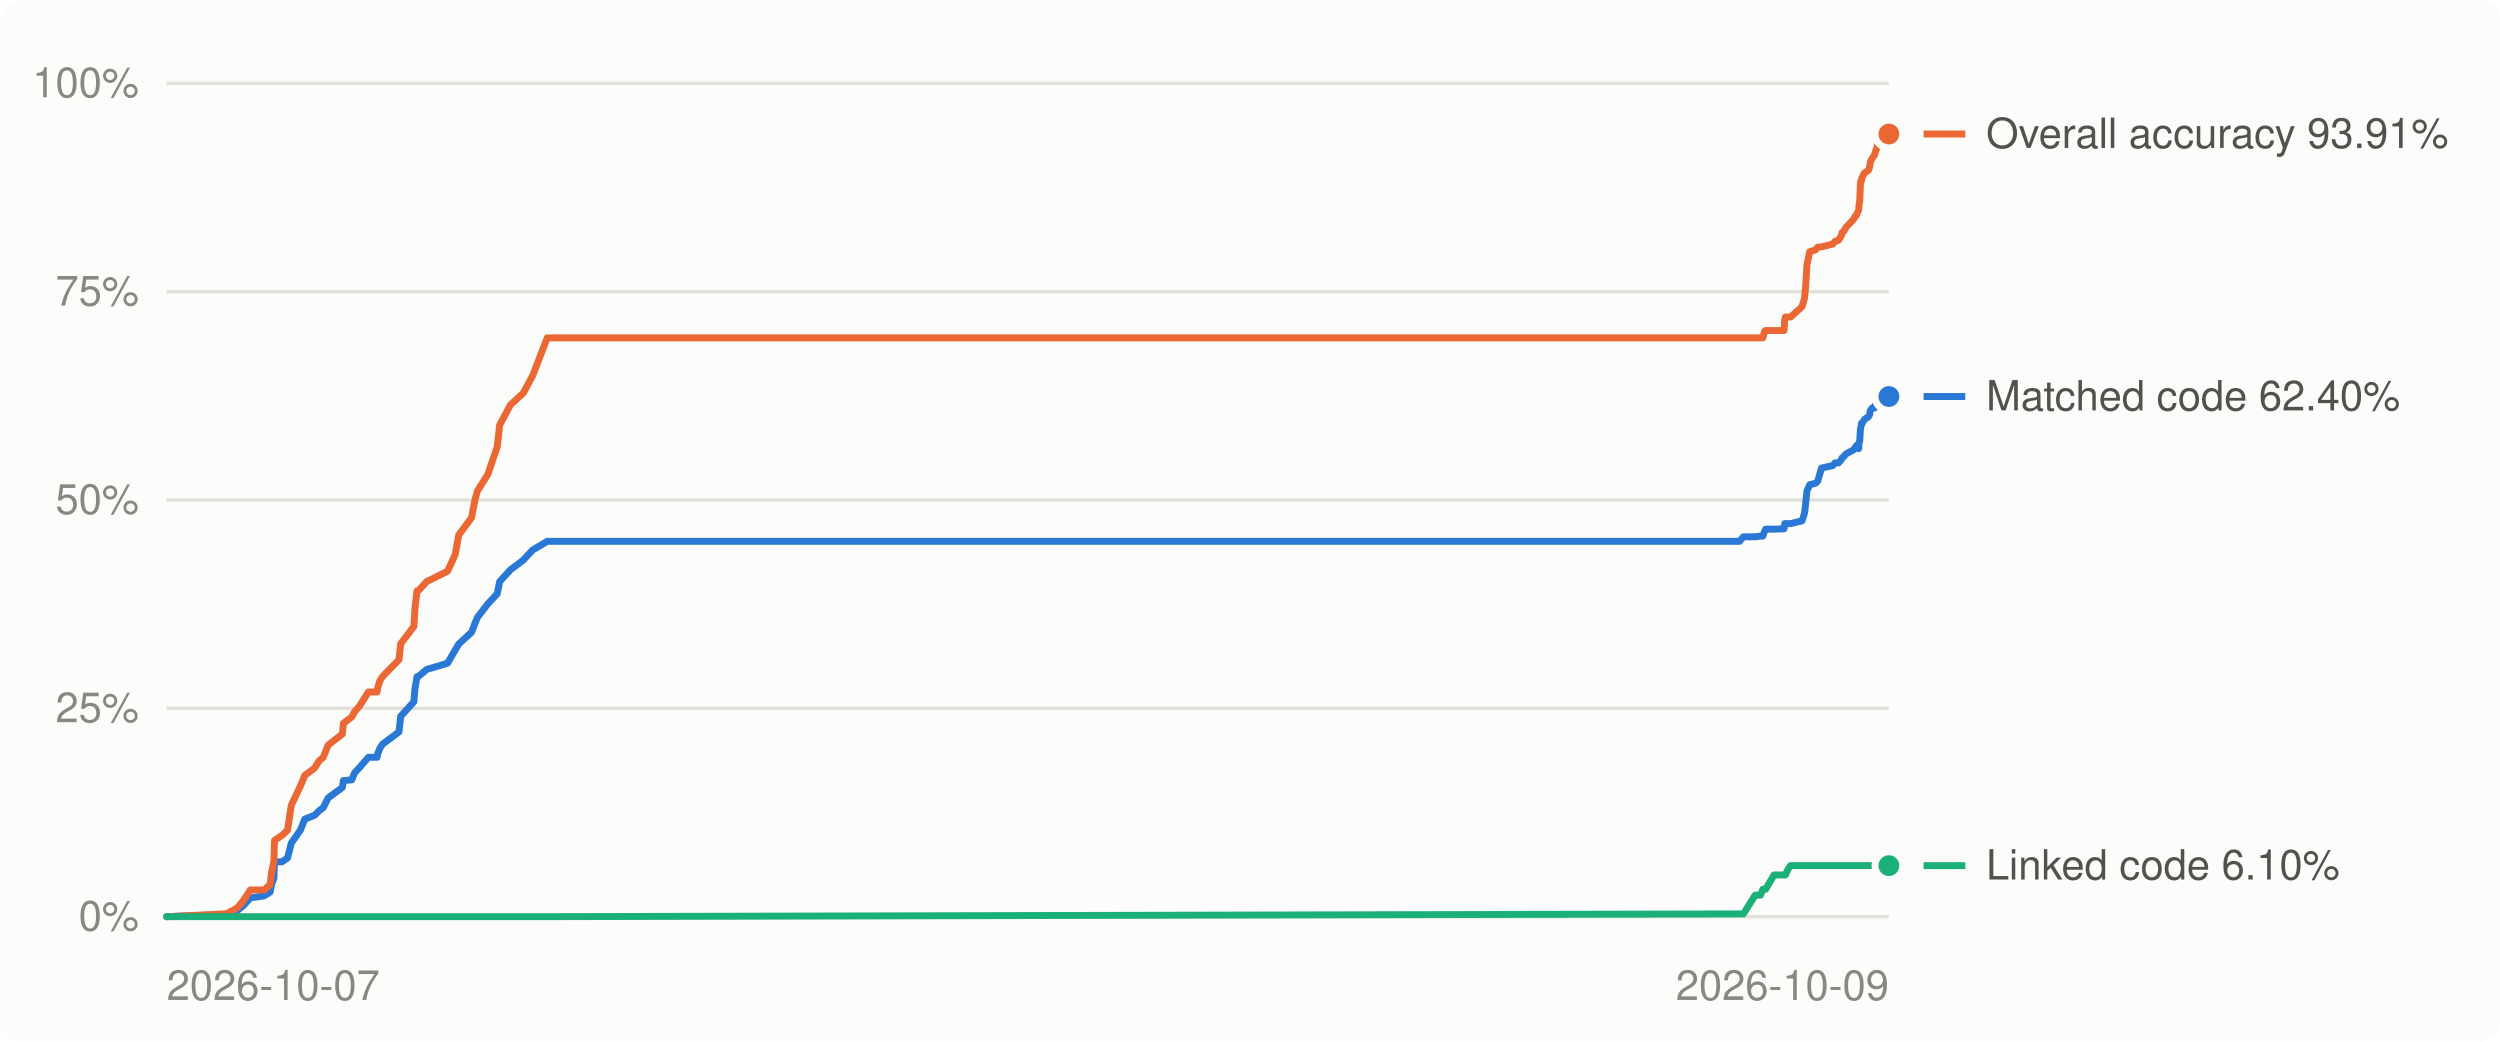
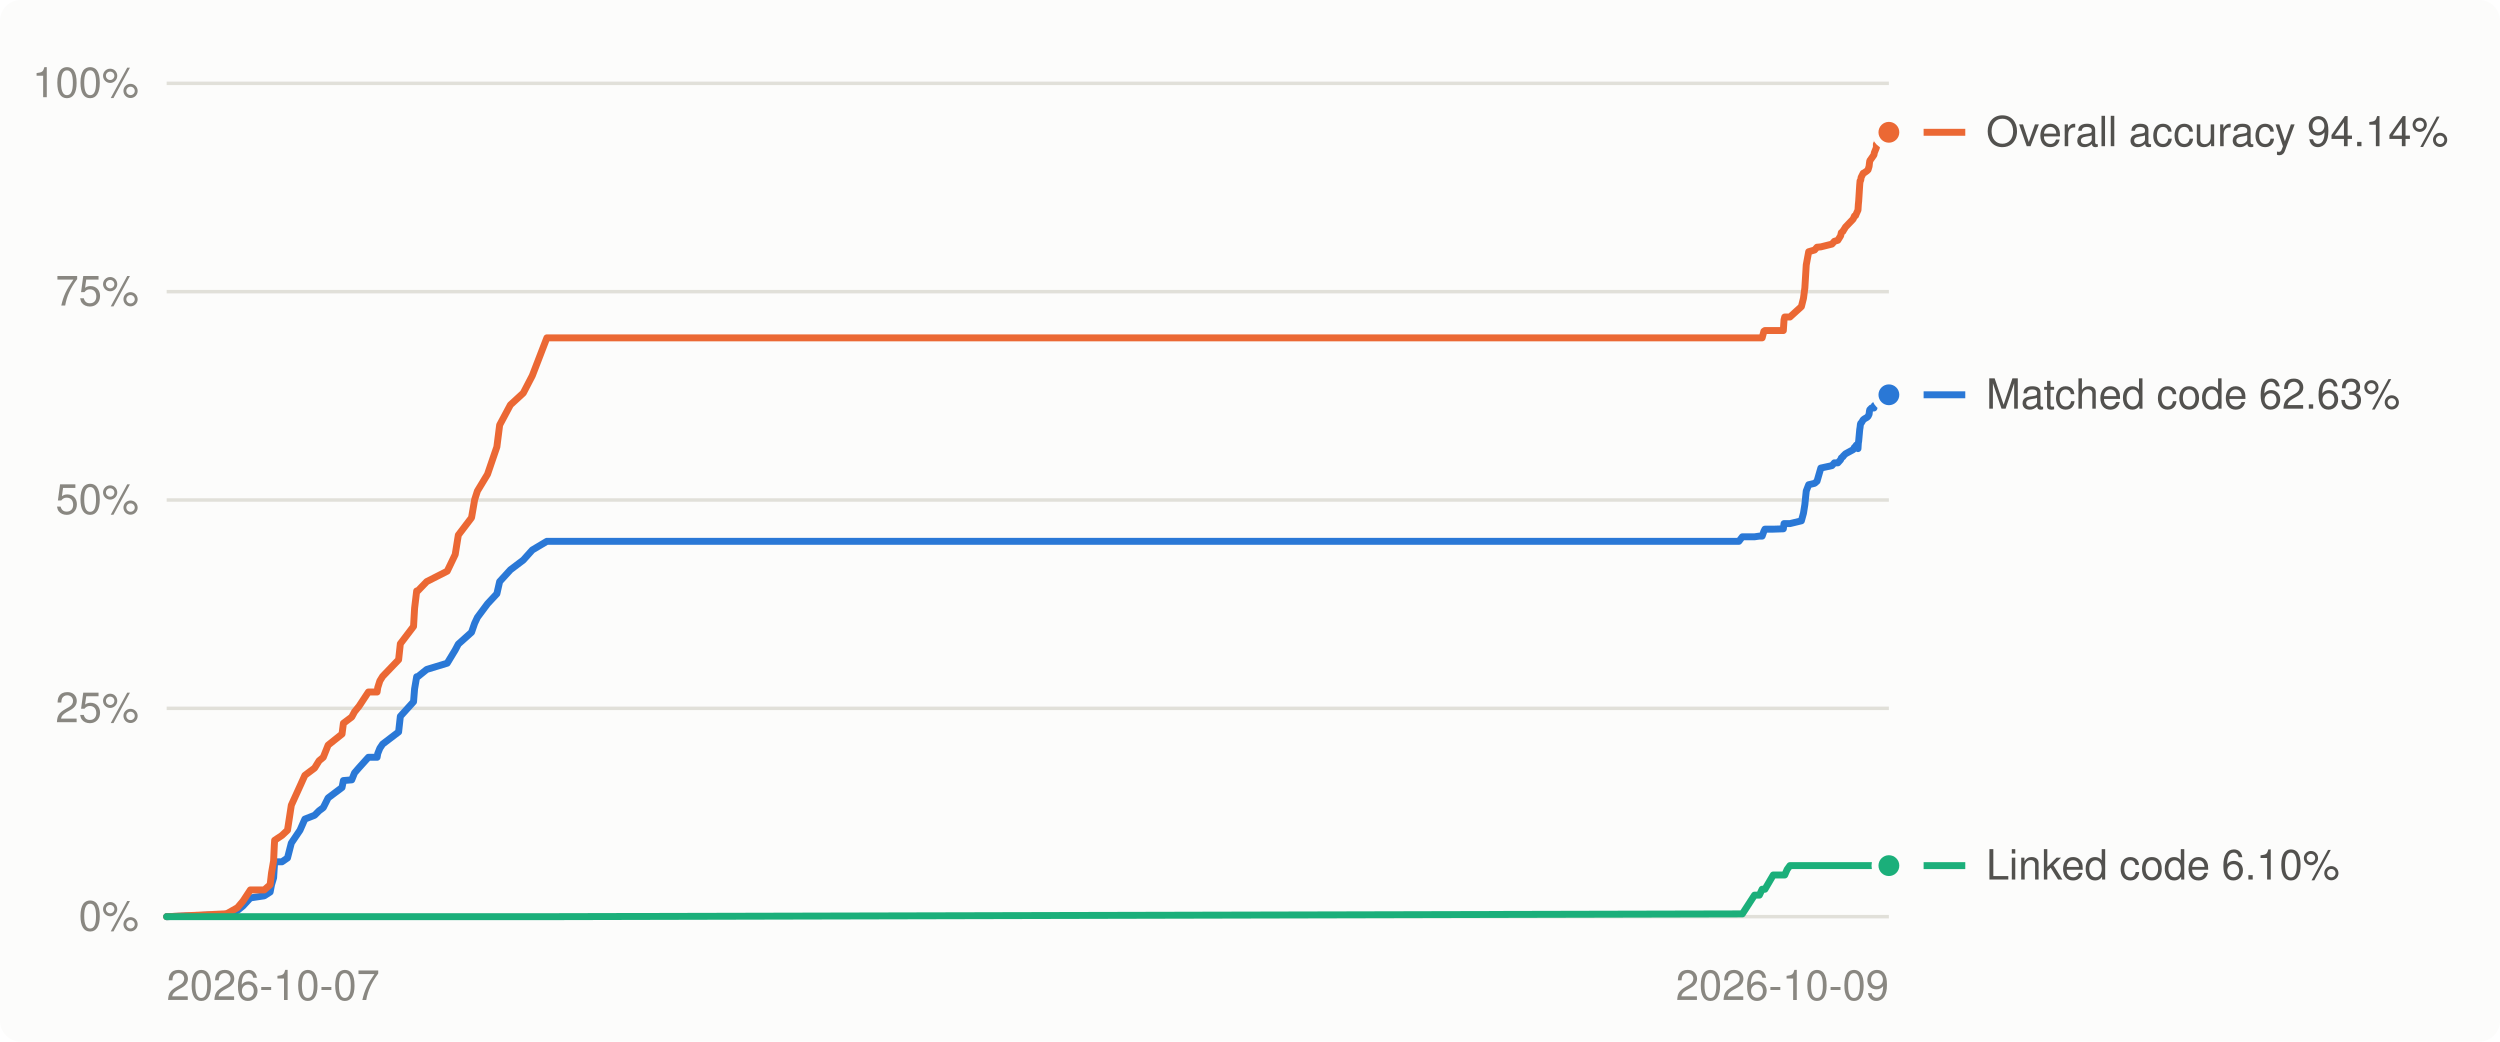
<svg xmlns="http://www.w3.org/2000/svg" viewBox="0 0 720 300" width="720" height="300" role="img" aria-label="Decompilation progress over time">
  <style>
.bg{fill:#fcfcfb}.grid{stroke:#e1e0d9}.muted{fill:#898781}.lbl{fill:#52514e}.ln0{stroke:#2a78d6}.dot0{fill:#2a78d6;stroke:#fcfcfb}.ln1{stroke:#eb6834}.dot1{fill:#eb6834;stroke:#fcfcfb}.ln2{stroke:#1baf7a}.dot2{fill:#1baf7a;stroke:#fcfcfb}
@media (prefers-color-scheme: dark){.bg{fill:#1a1a19}.grid{stroke:#2c2c2a}.muted{fill:#898781}.lbl{fill:#c3c2b7}.ln0{stroke:#3987e5}.dot0{fill:#3987e5;stroke:#1a1a19}.ln1{stroke:#d95926}.dot1{fill:#d95926;stroke:#1a1a19}.ln2{stroke:#199e70}.dot2{fill:#199e70;stroke:#1a1a19}}
text{font:12px -apple-system,BlinkMacSystemFont,'Segoe UI',Helvetica,Arial,sans-serif}
</style>
  <rect class="bg" width="720" height="300" rx="6" />
  <line x1="48" x2="544" y1="264.0" y2="264.0" class="grid" stroke-width="1" />
  <text x="40" y="268.0" class="muted" text-anchor="end">0%</text>
  <line x1="48" x2="544" y1="204.0" y2="204.0" class="grid" stroke-width="1" />
  <text x="40" y="208.0" class="muted" text-anchor="end">25%</text>
  <line x1="48" x2="544" y1="144.0" y2="144.0" class="grid" stroke-width="1" />
  <text x="40" y="148.0" class="muted" text-anchor="end">50%</text>
  <line x1="48" x2="544" y1="84.0" y2="84.0" class="grid" stroke-width="1" />
  <text x="40" y="88.0" class="muted" text-anchor="end">75%</text>
  <line x1="48" x2="544" y1="24.0" y2="24.0" class="grid" stroke-width="1" />
  <text x="40" y="28.0" class="muted" text-anchor="end">100%</text>
  <text class="muted" x="48.0" y="288" text-anchor="start">2026-10-07</text>
  <text class="muted" x="544.0" y="288" text-anchor="end">2026-10-09</text>
-   <polyline points="48.0,264.0 64.6,263.4 65.4,263.3 68.4,262.2 70.0,260.9 72.1,258.6 76.1,258.0 77.8,256.9 78.2,254.8 78.9,252.8 79.0,249.7 79.1,248.2 81.2,248.2 82.8,247.1 83.9,242.8 86.5,239.1 87.8,235.9 90.6,234.8 91.9,233.5 93.1,232.6 94.5,229.8 98.6,226.8 98.9,224.8 101.3,224.6 102.1,222.6 103.5,221.1 106.1,218.1 108.6,218.1 108.8,217.0 109.4,215.5 110.2,214.3 114.9,210.8 115.4,206.3 119.2,202.1 119.5,198.4 120.1,194.9 120.4,194.9 122.9,192.8 128.9,191.0 131.1,187.2 132.1,185.5 135.8,182.1 136.8,179.5 137.5,177.8 140.5,173.9 143.2,171.0 143.9,167.5 147.0,164.1 150.7,161.3 153.4,158.4 157.6,155.9 501.0,155.9 502.1,154.6 505.5,154.6 507.0,154.4 507.7,154.4 508.2,153.0 508.5,152.4 510.9,152.4 513.8,152.3 514.0,150.8 514.2,150.8 514.9,150.8 515.7,150.8 519.0,150.0 519.7,147.8 520.0,145.3 520.4,141.4 521.2,139.6 522.8,139.2 523.5,138.6 524.6,134.8 527.8,134.1 528.5,133.3 529.5,133.3 530.3,132.4 530.5,131.9 531.0,131.5 531.1,131.4 531.4,131.0 531.7,130.7 533.9,129.5 534.3,128.8 534.6,128.7 534.8,128.2 535.3,129.2 535.4,127.6 535.6,127.0 535.8,123.7 535.9,123.1 536.1,122.2 536.1,121.9 536.3,121.9 536.9,120.9 537.2,120.6 537.9,120.2 538.2,119.9 538.5,119.3 538.6,118.4 538.8,118.0 539.2,117.5 539.9,117.5 540.0,116.8 540.6,116.5 540.7,115.9 540.8,115.9 541.0,114.2 541.0,114.2 542.3,114.2 543.4,114.2 544.0,114.2" fill="none" class="ln0" stroke-width="2" stroke-linejoin="round" stroke-linecap="round" />
-   <polyline points="48.0,264.0 64.6,263.2 65.4,263.1 68.4,261.4 70.0,259.5 72.1,256.3 76.1,256.3 77.8,254.8 78.2,251.4 78.9,247.9 79.0,243.5 79.1,242.0 81.2,240.6 82.8,239.1 83.9,231.9 86.5,226.4 87.8,223.3 90.6,221.2 91.9,219.1 93.1,218.1 94.5,214.6 98.6,211.4 98.9,208.3 101.3,206.5 102.1,205.0 103.5,203.4 106.1,199.3 108.6,199.3 108.8,198.0 109.4,196.1 110.2,194.8 114.9,190.0 115.4,185.4 119.2,180.4 119.5,175.2 120.1,170.2 120.4,170.2 122.9,167.5 128.9,164.5 131.1,159.7 132.1,154.1 135.8,149.1 136.8,143.9 137.5,141.4 140.5,136.6 143.2,128.7 143.9,122.4 147.0,116.6 150.7,113.2 153.4,108.2 157.6,97.3 501.0,97.3 502.1,97.3 505.5,97.3 507.0,97.3 507.7,97.3 508.2,95.4 508.5,95.2 510.9,95.2 513.8,95.2 514.0,92.1 514.2,91.3 514.9,91.3 515.7,91.3 519.0,88.3 519.7,85.9 520.0,82.9 520.4,76.3 521.2,72.5 522.8,72.0 523.5,71.2 524.6,71.1 527.8,70.3 528.5,69.5 529.5,69.2 530.3,67.9 530.5,67.0 531.0,66.6 531.1,66.5 531.4,65.9 531.7,65.4 533.9,63.1 534.3,62.2 534.6,62.1 534.8,61.6 535.3,60.5 535.4,58.9 535.6,57.9 535.8,53.2 535.9,52.1 536.1,52.1 536.1,51.8 536.3,51.1 536.9,49.9 537.2,49.7 537.9,49.2 538.2,48.9 538.5,47.9 538.6,47.0 538.8,46.3 539.2,45.6 539.9,44.6 540.0,44.0 540.6,42.5 540.7,41.5 540.8,41.5 541.0,40.4 541.0,39.0 542.3,38.9 543.4,38.8 544.0,38.6" fill="none" class="ln1" stroke-width="2" stroke-linejoin="round" stroke-linecap="round" />
-   <polyline points="48.0,264.0 64.6,264.0 65.4,264.0 68.4,264.0 70.0,264.0 72.1,264.0 76.1,264.0 77.8,264.0 78.2,264.0 78.9,264.0 79.0,264.0 79.1,264.0 81.2,264.0 82.8,264.0 83.9,264.0 86.5,264.0 87.8,264.0 90.6,264.0 91.9,264.0 93.1,264.0 94.5,264.0 98.6,264.0 98.9,264.0 101.3,264.0 102.1,264.0 103.5,264.0 106.1,264.0 108.6,264.0 108.8,264.0 109.4,264.0 110.2,264.0 114.9,264.0 115.4,264.0 119.2,264.0 119.5,264.0 120.1,264.0 120.4,264.0 122.9,264.0 128.9,264.0 131.1,264.0 132.1,264.0 135.8,264.0 136.8,264.0 137.5,264.0 140.5,264.0 143.2,264.0 143.9,264.0 147.0,264.0 150.7,264.0 153.4,264.0 157.6,264.0 501.0,263.2 502.1,263.2 505.5,257.8 507.0,257.8 507.7,256.1 508.2,256.1 508.5,256.1 510.9,252.0 513.8,252.0 514.0,252.0 514.2,252.0 514.9,250.4 515.7,249.3 519.0,249.3 519.7,249.3 520.0,249.3 520.4,249.3 521.2,249.3 522.8,249.3 523.5,249.3 524.6,249.3 527.8,249.3 528.5,249.3 529.5,249.3 530.3,249.3 530.5,249.3 531.0,249.3 531.1,249.3 531.4,249.3 531.7,249.3 533.9,249.3 534.3,249.3 534.6,249.3 534.8,249.3 535.3,249.3 535.4,249.3 535.6,249.3 535.8,249.3 535.9,249.3 536.1,249.3 536.1,249.3 536.3,249.3 536.9,249.3 537.2,249.3 537.9,249.3 538.2,249.3 538.5,249.3 538.6,249.3 538.8,249.3 539.2,249.3 539.9,249.3 540.0,249.3 540.6,249.3 540.7,249.3 540.8,249.3 541.0,249.3 541.0,249.3 542.3,249.3 543.4,249.3 544.0,249.3" fill="none" class="ln2" stroke-width="2" stroke-linejoin="round" stroke-linecap="round" />
-   <circle cx="544.0" cy="114.2" r="4" class="dot0" stroke-width="2" />
-   <circle cx="544.0" cy="38.6" r="4" class="dot1" stroke-width="2" />
+   <polyline points="48.0,264.0 64.6,263.4 65.4,263.3 68.4,262.2 70.0,260.9 72.1,258.6 76.1,258.0 77.8,256.9 78.2,254.8 78.8,252.8 79.0,249.7 79.1,248.2 81.2,248.2 82.8,247.1 83.9,242.8 86.4,239.1 87.8,235.9 90.6,234.8 91.9,233.5 93.1,232.6 94.5,229.8 98.5,226.8 98.9,224.8 101.3,224.6 102.1,222.6 103.4,221.1 106.1,218.1 108.6,218.1 108.8,217.0 109.4,215.5 110.2,214.3 114.8,210.8 115.3,206.3 119.1,202.1 119.4,198.4 120.0,194.9 120.3,194.9 122.9,192.8 128.8,191.0 131.1,187.2 132.0,185.5 135.8,182.1 136.7,179.5 137.5,177.8 140.4,173.9 143.1,171.0 143.9,167.5 147.0,164.1 150.7,161.3 153.3,158.4 157.5,155.9 500.8,155.9 501.8,154.6 505.3,154.6 506.7,154.4 507.5,154.4 508.0,153.0 508.3,152.4 510.7,152.4 513.6,152.3 513.8,150.8 514.0,150.8 514.7,150.8 515.5,150.8 518.8,150.0 519.4,147.8 519.8,145.3 520.2,141.4 520.9,139.6 522.6,139.2 523.3,138.6 524.4,134.8 527.6,134.1 528.3,133.3 529.3,133.3 530.1,132.4 530.3,131.9 530.8,131.5 530.8,131.4 531.2,131.0 531.5,130.7 533.7,129.5 534.1,128.8 534.4,128.7 534.6,128.2 535.1,129.2 535.2,127.6 535.3,127.0 535.6,123.7 535.7,123.1 535.8,122.2 535.9,121.9 536.0,121.9 536.6,120.9 537.0,120.6 537.7,120.2 538.0,119.9 538.3,119.3 538.4,118.4 538.5,118.0 539.0,117.5 539.7,117.5 539.8,116.8 540.4,116.5 540.4,115.9 540.6,115.9 540.7,114.2 540.8,114.2 542.0,114.2 543.2,114.2 543.8,114.2 544.0,113.7" fill="none" class="ln0" stroke-width="2" stroke-linejoin="round" stroke-linecap="round" />
+   <polyline points="48.0,264.0 64.6,263.2 65.4,263.1 68.4,261.4 70.0,259.5 72.1,256.3 76.1,256.3 77.8,254.8 78.2,251.4 78.8,247.9 79.0,243.5 79.1,242.0 81.2,240.6 82.8,239.1 83.9,231.9 86.4,226.4 87.8,223.3 90.6,221.2 91.9,219.1 93.1,218.1 94.5,214.6 98.5,211.4 98.9,208.3 101.3,206.5 102.1,205.0 103.4,203.4 106.1,199.3 108.6,199.3 108.8,198.0 109.4,196.1 110.2,194.8 114.8,190.0 115.3,185.4 119.1,180.4 119.4,175.2 120.0,170.2 120.3,170.2 122.9,167.5 128.8,164.5 131.1,159.7 132.0,154.1 135.8,149.1 136.7,143.9 137.5,141.4 140.4,136.6 143.1,128.7 143.9,122.4 147.0,116.6 150.7,113.2 153.3,108.2 157.5,97.3 500.8,97.3 501.8,97.3 505.3,97.3 506.7,97.3 507.5,97.3 508.0,95.4 508.3,95.2 510.7,95.2 513.6,95.2 513.8,92.1 514.0,91.3 514.7,91.3 515.5,91.3 518.8,88.3 519.4,85.9 519.8,82.9 520.2,76.3 520.9,72.5 522.6,72.0 523.3,71.2 524.4,71.1 527.6,70.3 528.3,69.5 529.3,69.2 530.1,67.9 530.3,67.0 530.8,66.6 530.8,66.5 531.2,65.9 531.5,65.4 533.7,63.1 534.1,62.2 534.4,62.1 534.6,61.6 535.1,60.5 535.2,58.9 535.3,57.9 535.6,53.2 535.7,52.1 535.8,52.1 535.9,51.8 536.0,51.1 536.6,49.9 537.0,49.7 537.7,49.2 538.0,48.9 538.3,47.9 538.4,47.0 538.5,46.3 539.0,45.6 539.7,44.6 539.8,44.0 540.4,42.5 540.4,41.5 540.6,41.5 540.7,40.4 540.8,39.0 542.0,38.9 543.2,38.8 543.8,38.6 544.0,38.1" fill="none" class="ln1" stroke-width="2" stroke-linejoin="round" stroke-linecap="round" />
+   <polyline points="48.0,264.0 64.6,264.0 65.4,264.0 68.4,264.0 70.0,264.0 72.1,264.0 76.1,264.0 77.8,264.0 78.2,264.0 78.8,264.0 79.0,264.0 79.1,264.0 81.2,264.0 82.8,264.0 83.9,264.0 86.4,264.0 87.8,264.0 90.6,264.0 91.9,264.0 93.1,264.0 94.5,264.0 98.5,264.0 98.9,264.0 101.3,264.0 102.1,264.0 103.4,264.0 106.1,264.0 108.6,264.0 108.8,264.0 109.4,264.0 110.2,264.0 114.8,264.0 115.3,264.0 119.1,264.0 119.4,264.0 120.0,264.0 120.3,264.0 122.9,264.0 128.8,264.0 131.1,264.0 132.0,264.0 135.8,264.0 136.7,264.0 137.5,264.0 140.4,264.0 143.1,264.0 143.9,264.0 147.0,264.0 150.7,264.0 153.3,264.0 157.5,264.0 500.8,263.2 501.8,263.2 505.3,257.8 506.7,257.8 507.5,256.1 508.0,256.1 508.3,256.1 510.7,252.0 513.6,252.0 513.8,252.0 514.0,252.0 514.7,250.4 515.5,249.3 518.8,249.3 519.4,249.3 519.8,249.3 520.2,249.3 520.9,249.3 522.6,249.3 523.3,249.3 524.4,249.3 527.6,249.3 528.3,249.3 529.3,249.3 530.1,249.3 530.3,249.3 530.8,249.3 530.8,249.3 531.2,249.3 531.5,249.3 533.7,249.3 534.1,249.3 534.4,249.3 534.6,249.3 535.1,249.3 535.2,249.3 535.3,249.3 535.6,249.3 535.7,249.3 535.8,249.3 535.9,249.3 536.0,249.3 536.6,249.3 537.0,249.3 537.7,249.3 538.0,249.3 538.3,249.3 538.4,249.3 538.5,249.3 539.0,249.3 539.7,249.3 539.8,249.3 540.4,249.3 540.4,249.3 540.6,249.3 540.7,249.3 540.8,249.3 542.0,249.3 543.2,249.3 543.8,249.3 544.0,249.3" fill="none" class="ln2" stroke-width="2" stroke-linejoin="round" stroke-linecap="round" />
+   <circle cx="544.0" cy="113.7" r="4" class="dot0" stroke-width="2" />
+   <circle cx="544.0" cy="38.1" r="4" class="dot1" stroke-width="2" />
  <circle cx="544.0" cy="249.3" r="4" class="dot2" stroke-width="2" />
  <line x1="554" x2="566" y1="249.3" y2="249.3" class="ln2" stroke-width="2" />
  <text class="lbl" x="572" y="253.3">Linked code 6.10%</text>
-   <line x1="554" x2="566" y1="114.2" y2="114.2" class="ln0" stroke-width="2" />
-   <text class="lbl" x="572" y="118.2">Matched code 62.40%</text>
-   <line x1="554" x2="566" y1="38.6" y2="38.6" class="ln1" stroke-width="2" />
-   <text class="lbl" x="572" y="42.6">Overall accuracy 93.91%</text>
+   <line x1="554" x2="566" y1="113.7" y2="113.7" class="ln0" stroke-width="2" />
+   <text class="lbl" x="572" y="117.7">Matched code 62.63%</text>
+   <line x1="554" x2="566" y1="38.1" y2="38.1" class="ln1" stroke-width="2" />
+   <text class="lbl" x="572" y="42.1">Overall accuracy 94.14%</text>
</svg>
